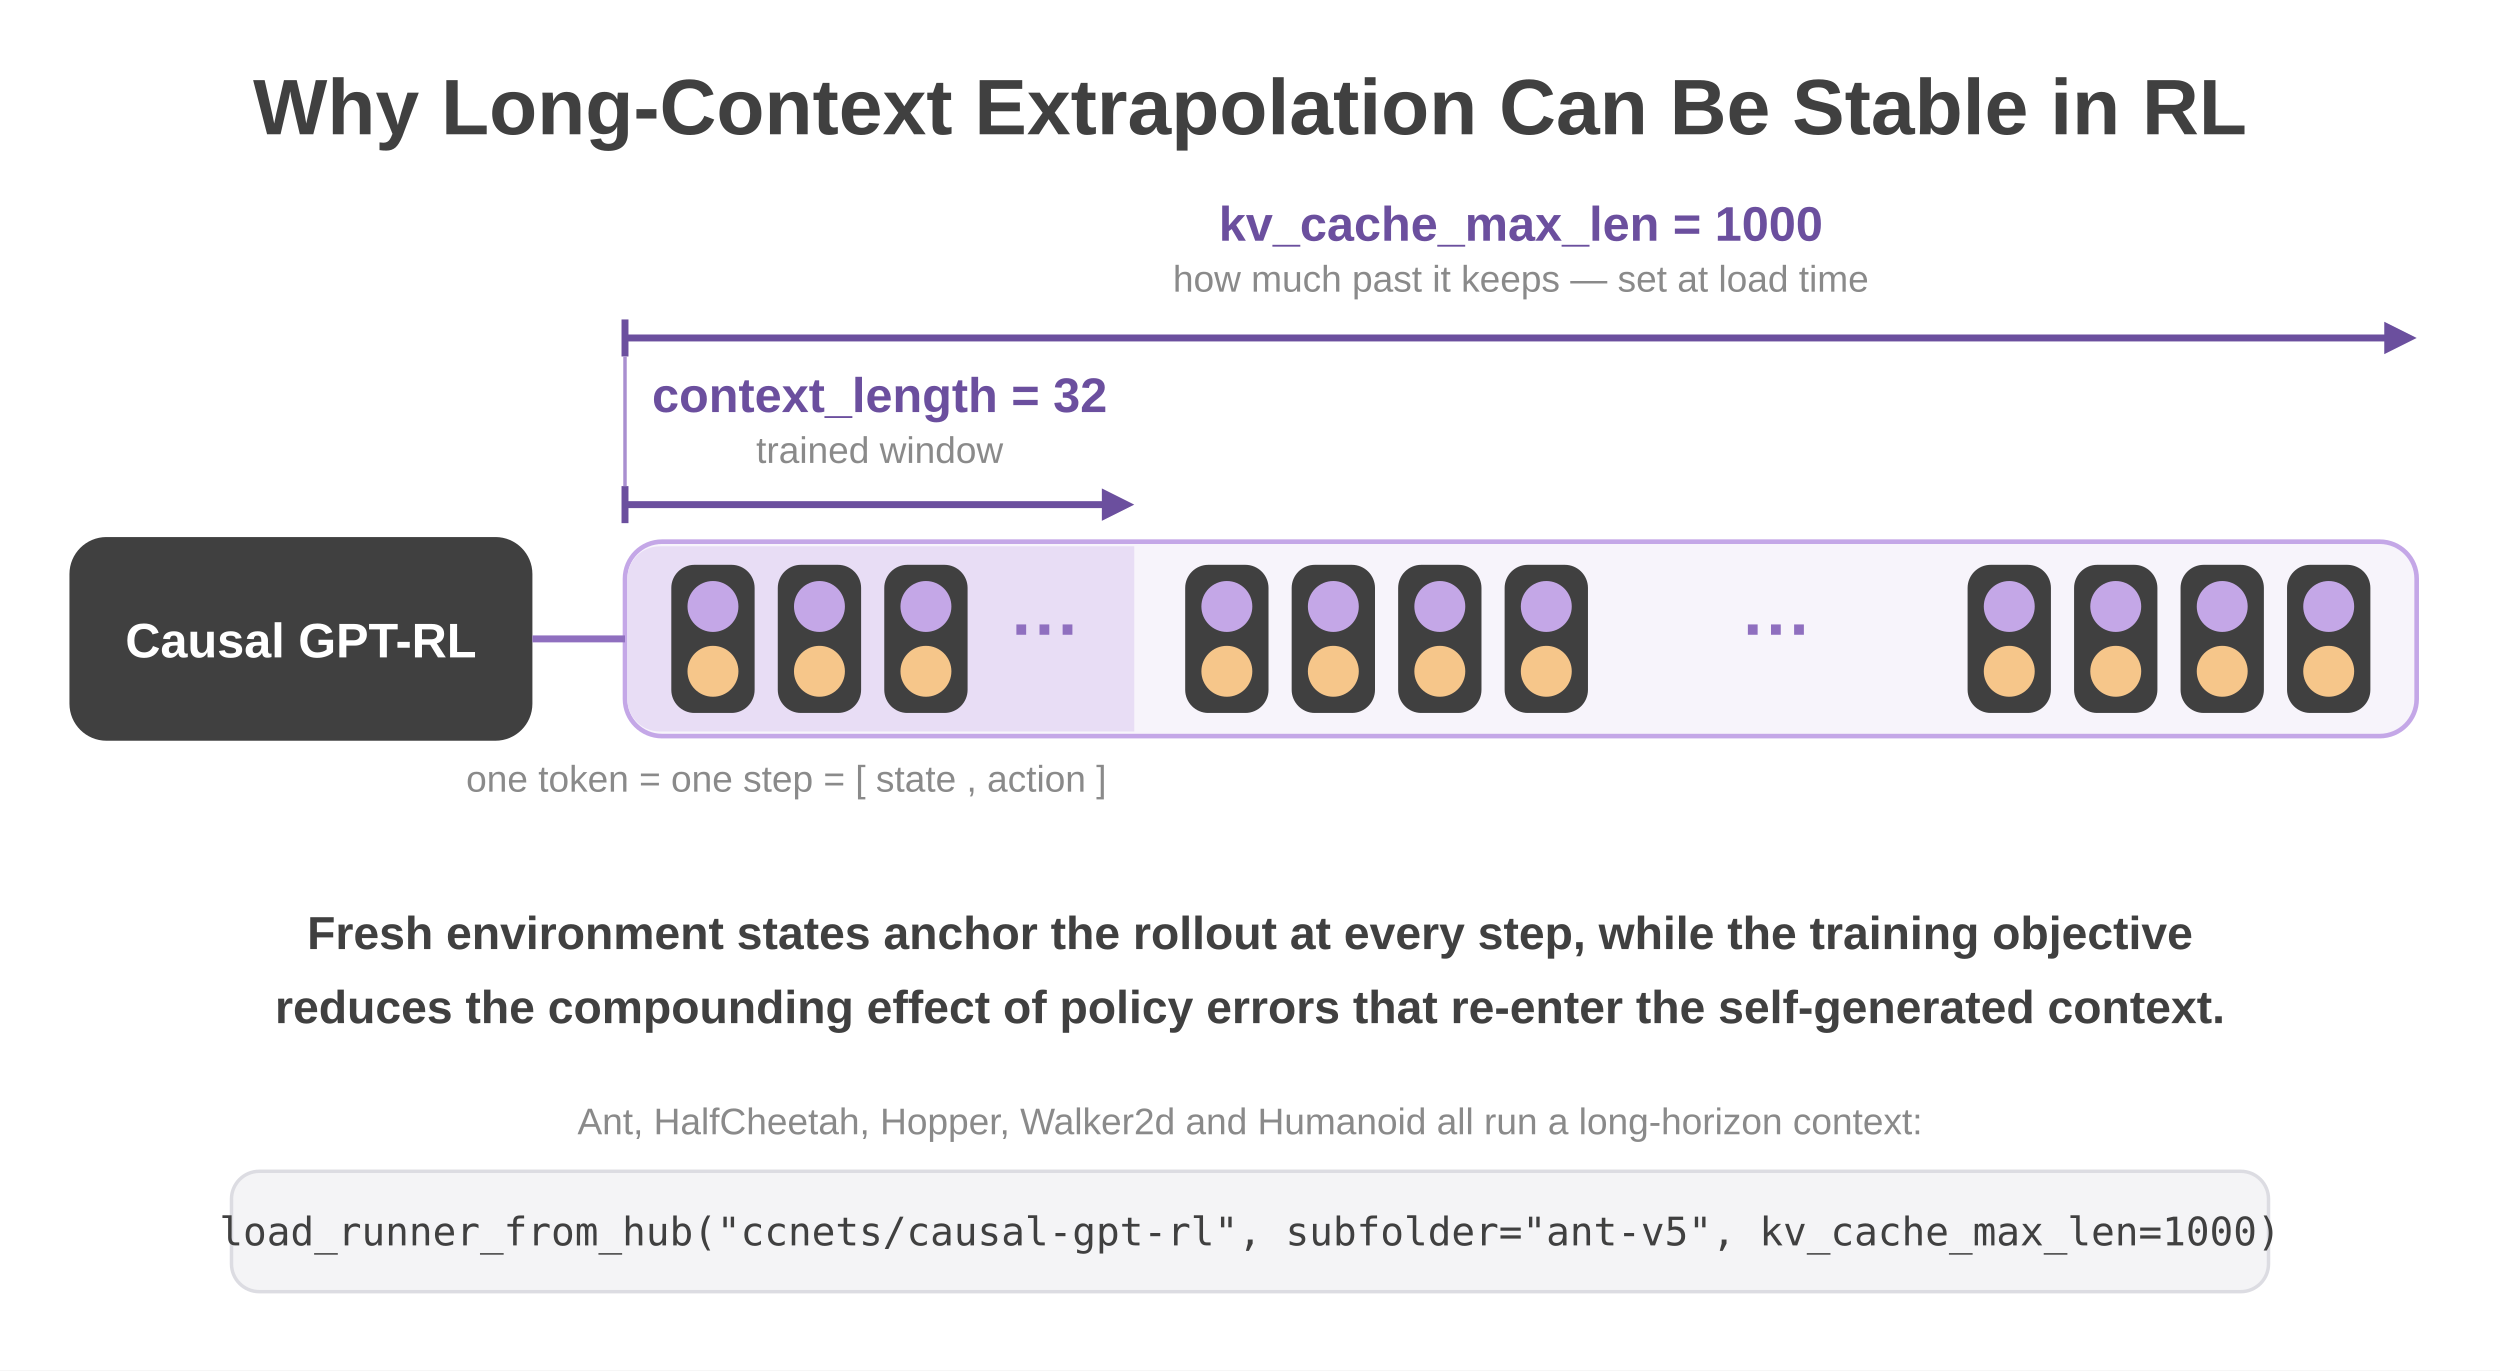
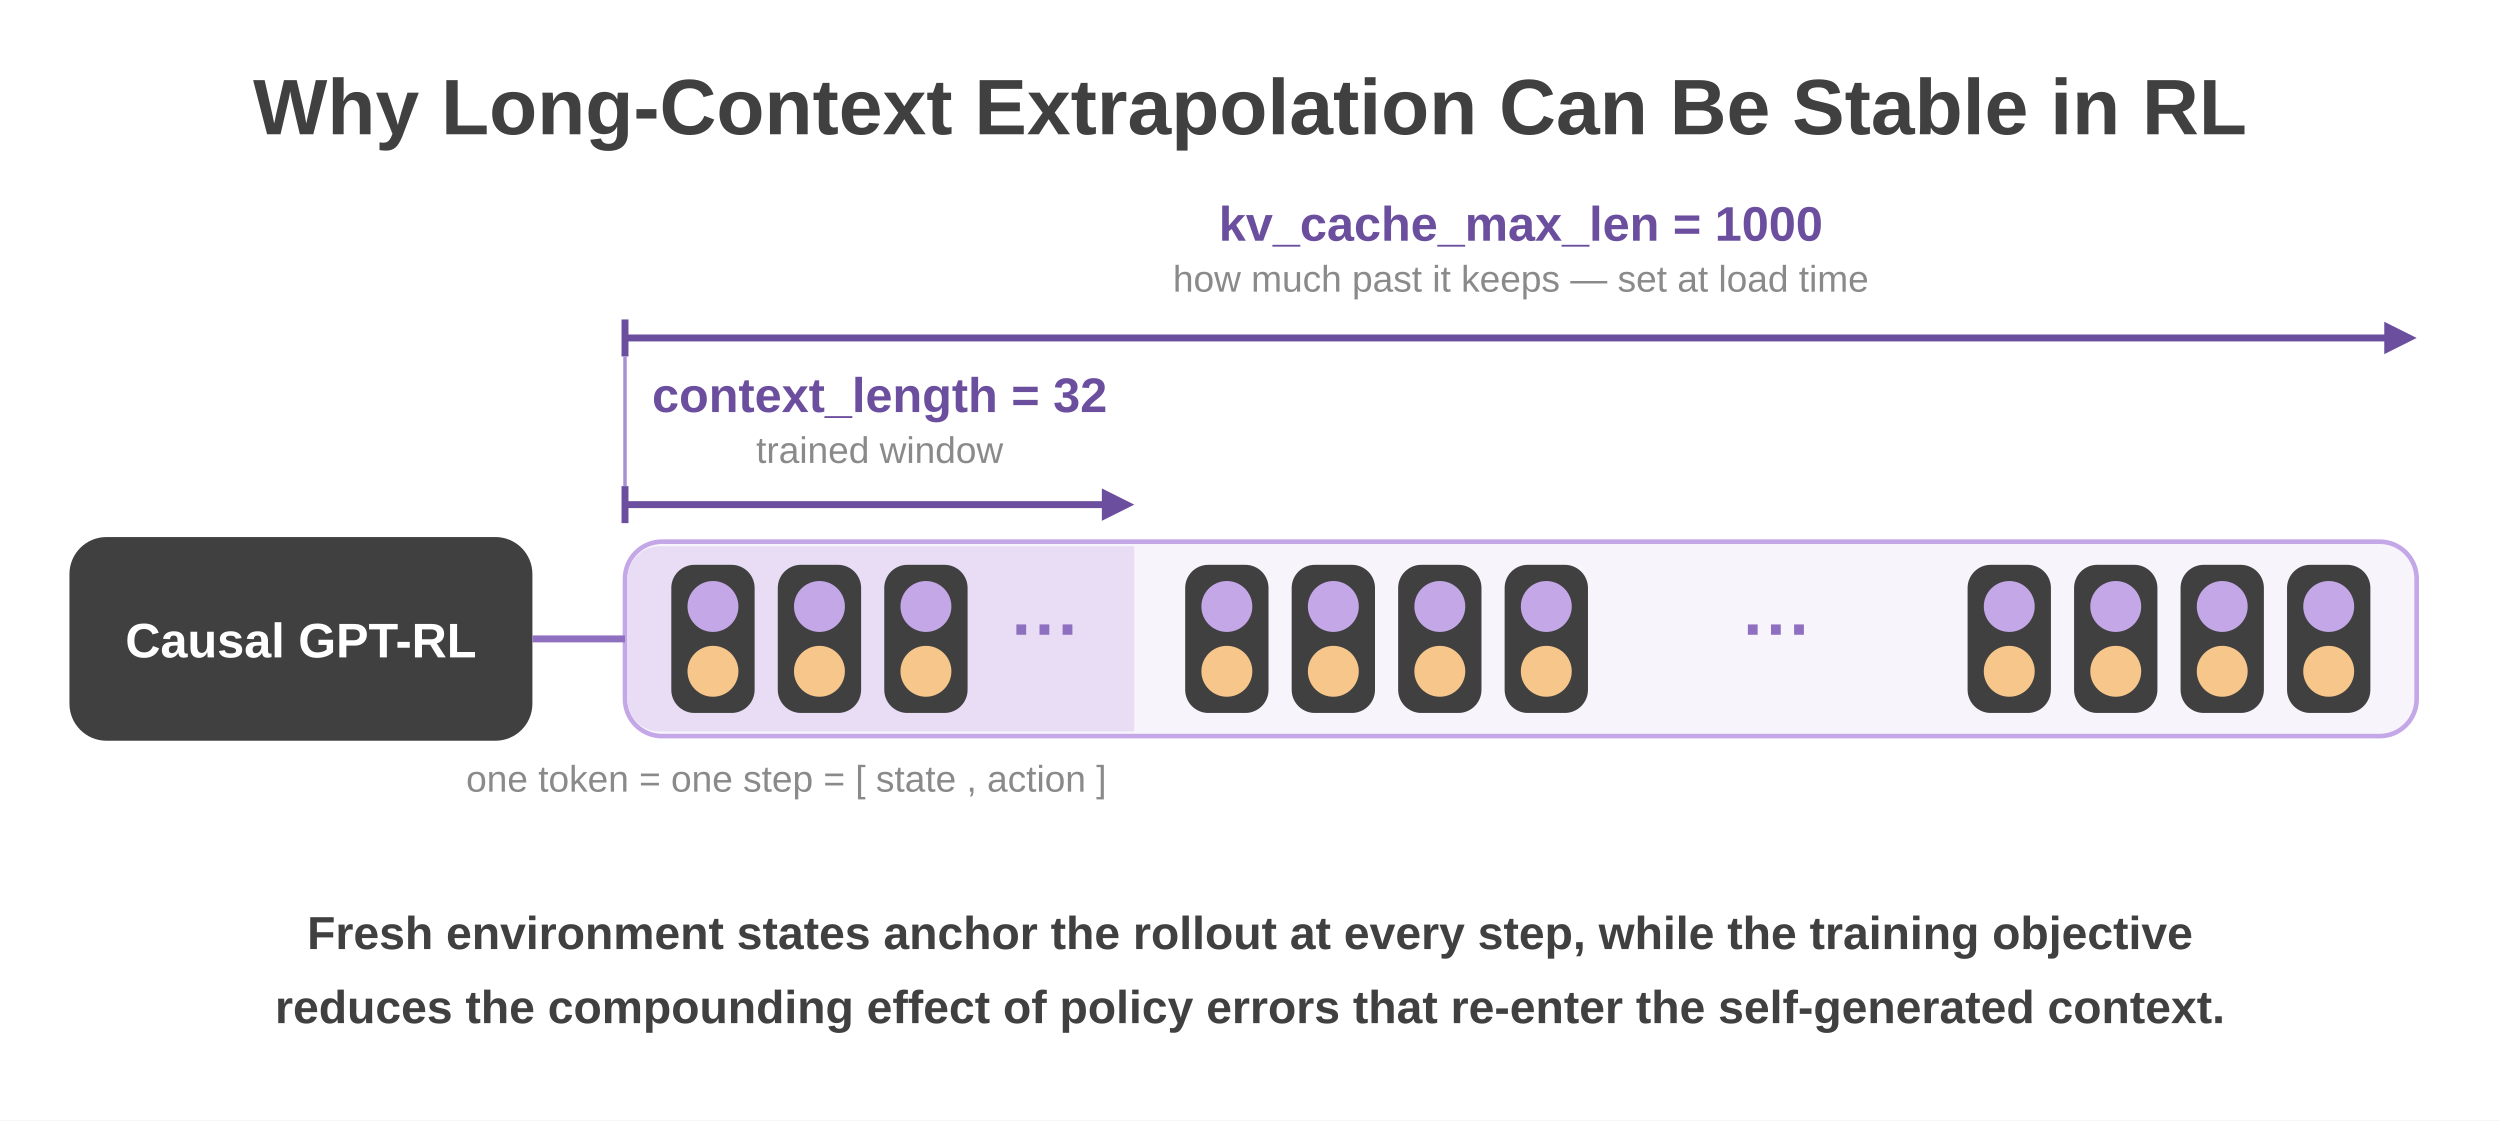
- <svg xmlns="http://www.w3.org/2000/svg" viewBox="0 0 1080 592" width="1080" height="592" font-family="Segoe UI, Arial, sans-serif">
-   <rect width="1080" height="592" fill="#ffffff" />
+ <svg xmlns="http://www.w3.org/2000/svg" viewBox="0 0 1080 484" width="1080" height="484" font-family="Segoe UI, Arial, sans-serif">
+   <rect width="1080" height="484" fill="#ffffff" />
  <text x="540" y="58" text-anchor="middle" font-size="34" font-weight="700" fill="#404040">Why Long-Context Extrapolation Can Be Stable in RL</text>
  <text x="657" y="104" text-anchor="middle" font-size="21" font-weight="700" fill="#6b4f9e">kv_cache_max_len = 1000</text>
  <text x="657" y="126" text-anchor="middle" font-size="16" fill="#8a8a8a">how much past it keeps — set at load time</text>
  <path d="M270 138 V 154 M270 146 H 1032" fill="none" stroke="#6b4f9e" stroke-width="3" />
  <polygon points="1044,146 1030,139 1030,153" fill="#6b4f9e" />
  <text x="380" y="178" text-anchor="middle" font-size="21" font-weight="700" fill="#6b4f9e">context_length = 32</text>
  <text x="380" y="200" text-anchor="middle" font-size="16" fill="#8a8a8a">trained window</text>
  <path d="M270 210 V 226 M270 218 H 478" fill="none" stroke="#6b4f9e" stroke-width="3" />
  <polygon points="490,218 476,211 476,225" fill="#6b4f9e" />
  <path d="M270 154 V 210" fill="none" stroke="#a98fd0" stroke-width="1.5" />
  <rect x="270" y="234" width="774" height="84" rx="16" fill="#f7f4fb" stroke="#c4a7e7" stroke-width="2" />
  <path d="M285 236 H 490 V 316 H 285 A 14 14 0 0 1 271 302 V 250 A 14 14 0 0 1 285 236 Z" fill="#e8ddf5" />
  <rect x="290" y="244" width="36" height="64" rx="10" fill="#404040" />
  <circle cx="308" cy="262" r="11" fill="#c4a7e7" />
  <circle cx="308" cy="290" r="11" fill="#f6c68a" />
  <rect x="336" y="244" width="36" height="64" rx="10" fill="#404040" />
  <circle cx="354" cy="262" r="11" fill="#c4a7e7" />
  <circle cx="354" cy="290" r="11" fill="#f6c68a" />
  <rect x="382" y="244" width="36" height="64" rx="10" fill="#404040" />
  <circle cx="400" cy="262" r="11" fill="#c4a7e7" />
  <circle cx="400" cy="290" r="11" fill="#f6c68a" />
  <text x="452" y="282" text-anchor="middle" font-size="30" font-weight="700" fill="#8f6fbf">···</text>
  <rect x="512" y="244" width="36" height="64" rx="10" fill="#404040" />
  <circle cx="530" cy="262" r="11" fill="#c4a7e7" />
  <circle cx="530" cy="290" r="11" fill="#f6c68a" />
  <rect x="558" y="244" width="36" height="64" rx="10" fill="#404040" />
  <circle cx="576" cy="262" r="11" fill="#c4a7e7" />
  <circle cx="576" cy="290" r="11" fill="#f6c68a" />
  <rect x="604" y="244" width="36" height="64" rx="10" fill="#404040" />
  <circle cx="622" cy="262" r="11" fill="#c4a7e7" />
  <circle cx="622" cy="290" r="11" fill="#f6c68a" />
  <rect x="650" y="244" width="36" height="64" rx="10" fill="#404040" />
  <circle cx="668" cy="262" r="11" fill="#c4a7e7" />
  <circle cx="668" cy="290" r="11" fill="#f6c68a" />
  <text x="768" y="282" text-anchor="middle" font-size="30" font-weight="700" fill="#8f6fbf">···</text>
  <rect x="850" y="244" width="36" height="64" rx="10" fill="#404040" />
  <circle cx="868" cy="262" r="11" fill="#c4a7e7" />
  <circle cx="868" cy="290" r="11" fill="#f6c68a" />
  <rect x="896" y="244" width="36" height="64" rx="10" fill="#404040" />
  <circle cx="914" cy="262" r="11" fill="#c4a7e7" />
  <circle cx="914" cy="290" r="11" fill="#f6c68a" />
  <rect x="942" y="244" width="36" height="64" rx="10" fill="#404040" />
  <circle cx="960" cy="262" r="11" fill="#c4a7e7" />
  <circle cx="960" cy="290" r="11" fill="#f6c68a" />
  <rect x="988" y="244" width="36" height="64" rx="10" fill="#404040" />
  <circle cx="1006" cy="262" r="11" fill="#c4a7e7" />
  <circle cx="1006" cy="290" r="11" fill="#f6c68a" />
  <rect x="30" y="232" width="200" height="88" rx="16" fill="#404040" />
  <text x="130" y="284" text-anchor="middle" font-size="21" font-weight="700" fill="#ffffff">Causal GPT-RL</text>
  <path d="M230 276 H 270" fill="none" stroke="#8f6fbf" stroke-width="3" />
  <text x="478" y="342" text-anchor="end" font-size="16" fill="#8a8a8a" xml:space="preserve">one token = one step = [ state , action ]</text>
  <text x="540" y="410" text-anchor="middle" font-size="20" font-weight="700" fill="#404040">Fresh environment states anchor the rollout at every step, while the training objective</text>
  <text x="540" y="442" text-anchor="middle" font-size="20" font-weight="700" fill="#404040">reduces the compounding effect of policy errors that re-enter the self-generated context.</text>
-   <text x="540" y="490" text-anchor="middle" font-size="16" fill="#8a8a8a">Ant, HalfCheetah, Hopper, Walker2d and Humanoid all run a long-horizon context:</text>
-   <rect x="100" y="506" width="880" height="52" rx="12" fill="#f4f4f6" stroke="#dcdce2" stroke-width="1.5" />
-   <text x="540" y="538" text-anchor="middle" font-size="17" font-family="Consolas, Menlo, monospace" fill="#404040">load_runner_from_hub("ccnets/causal-gpt-rl", subfolder="ant-v5", kv_cache_max_len=1000)</text>
</svg>
